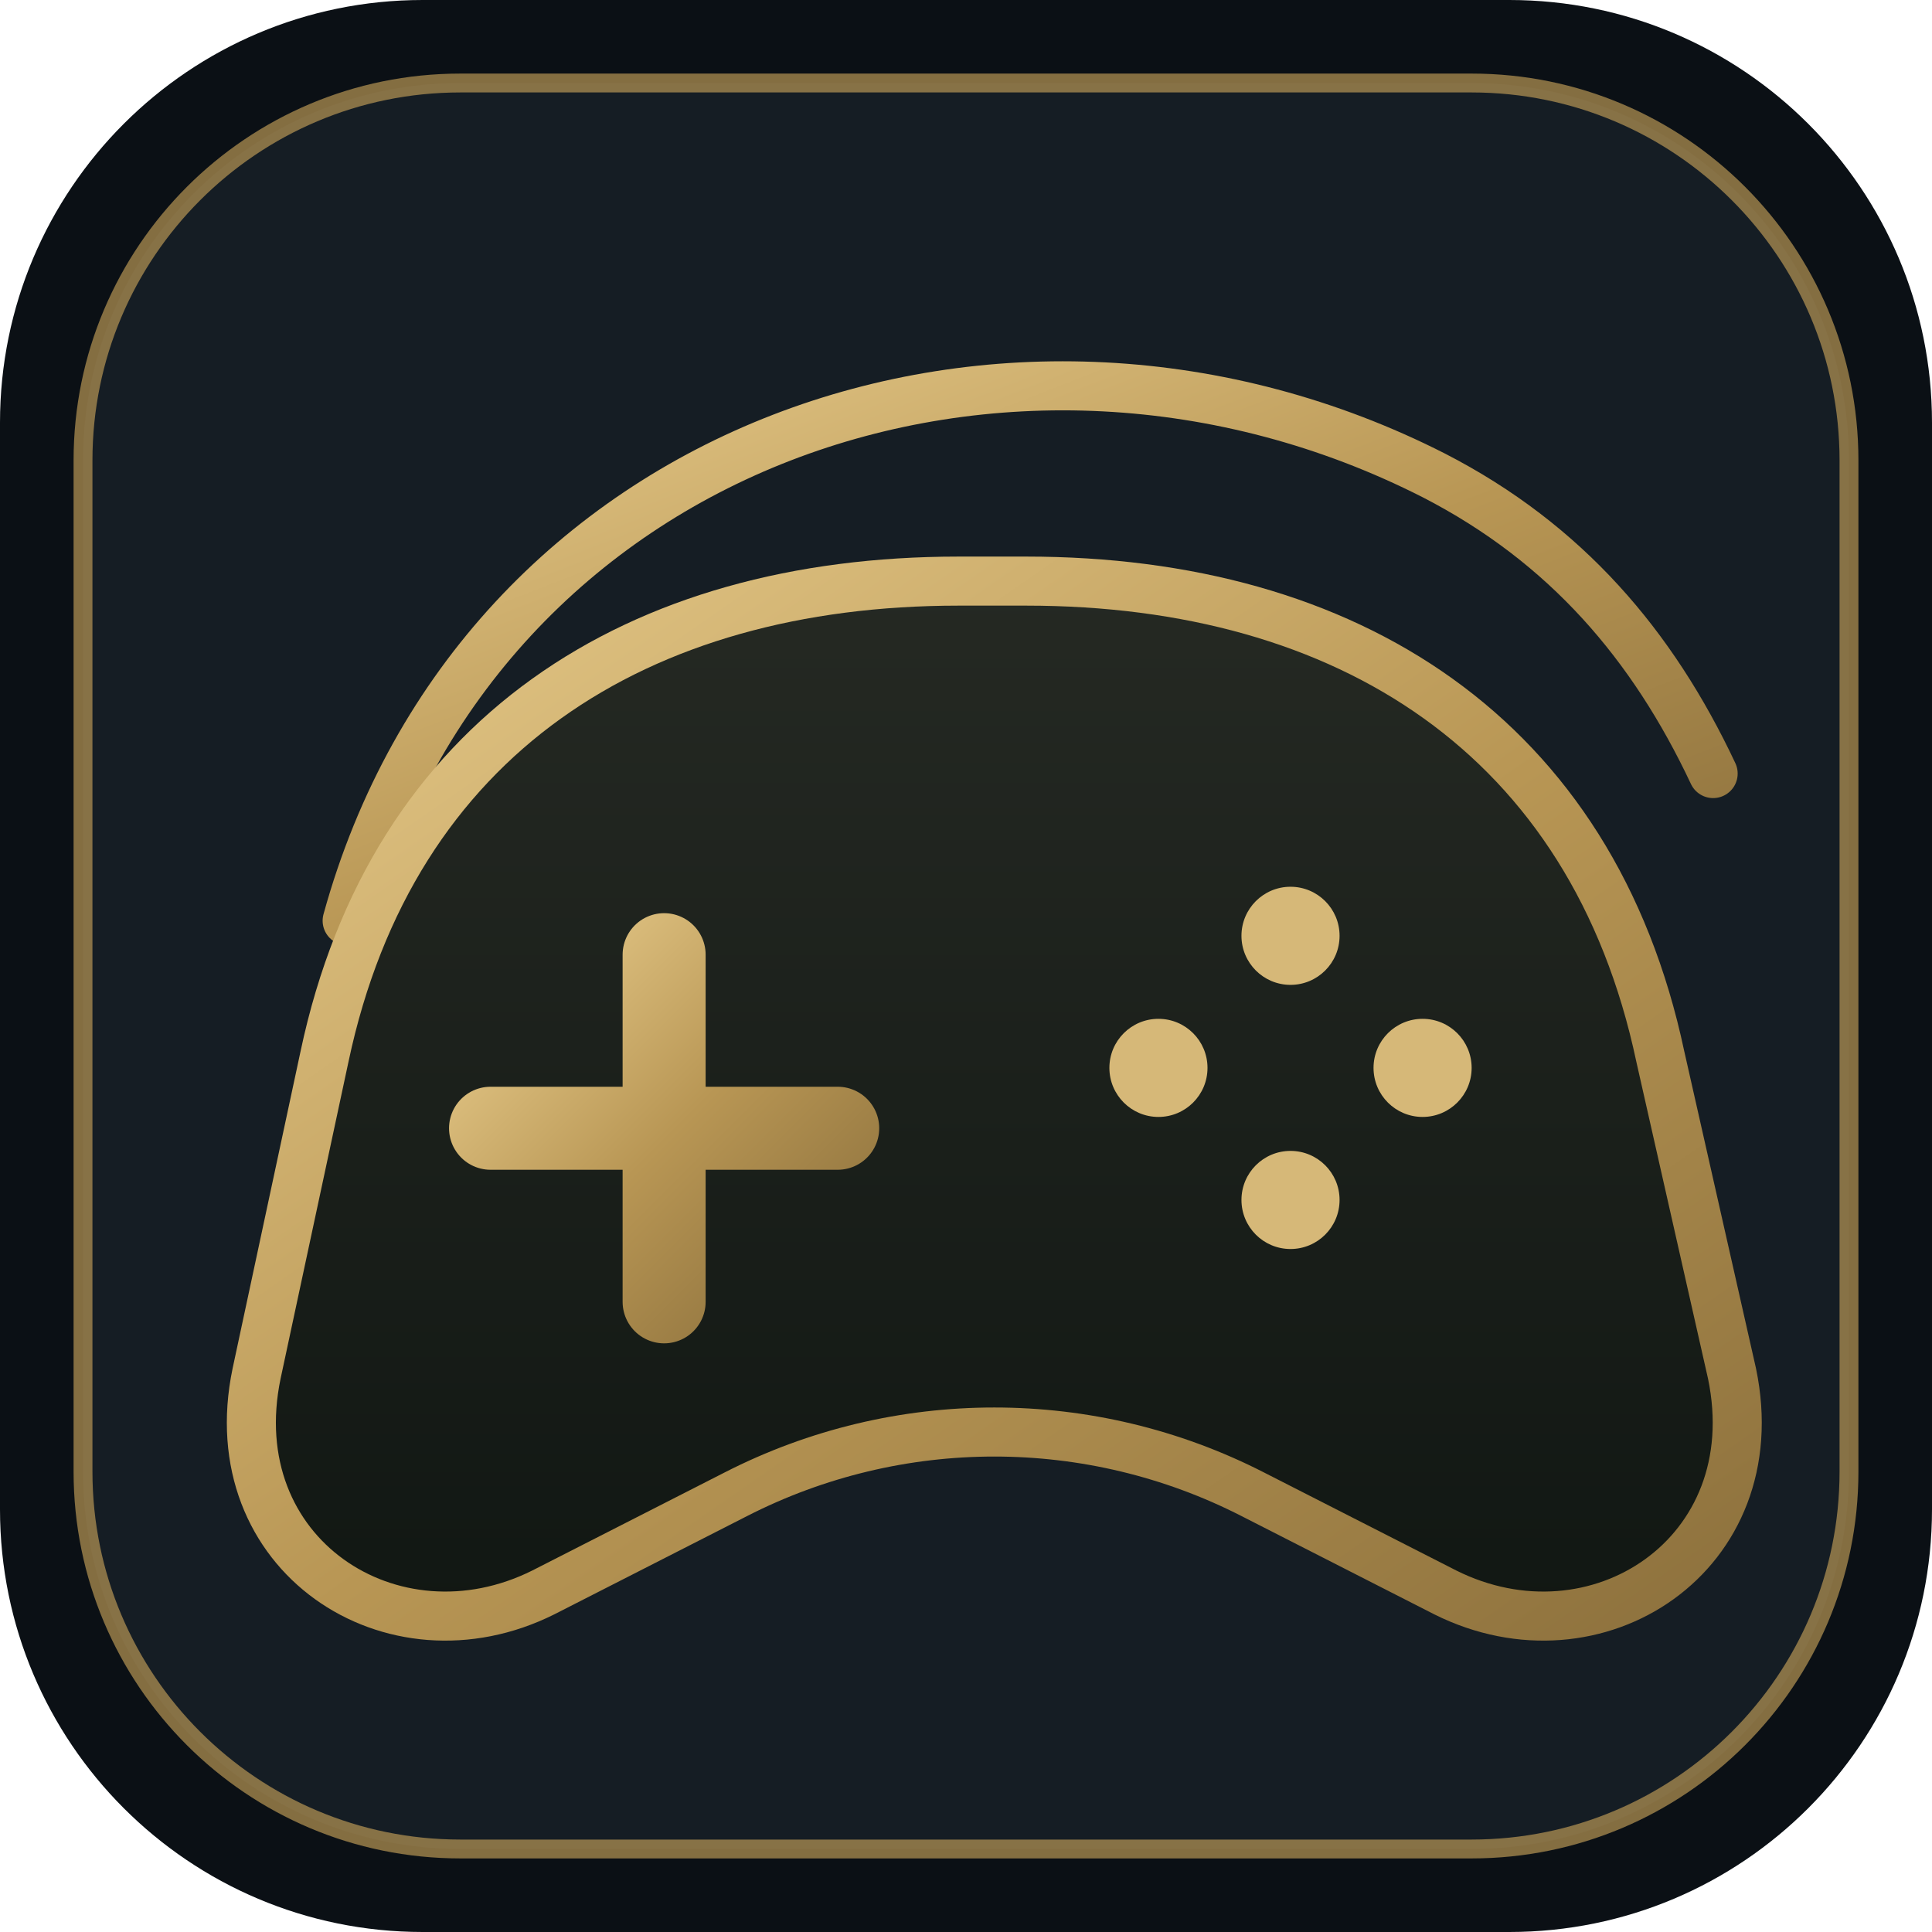
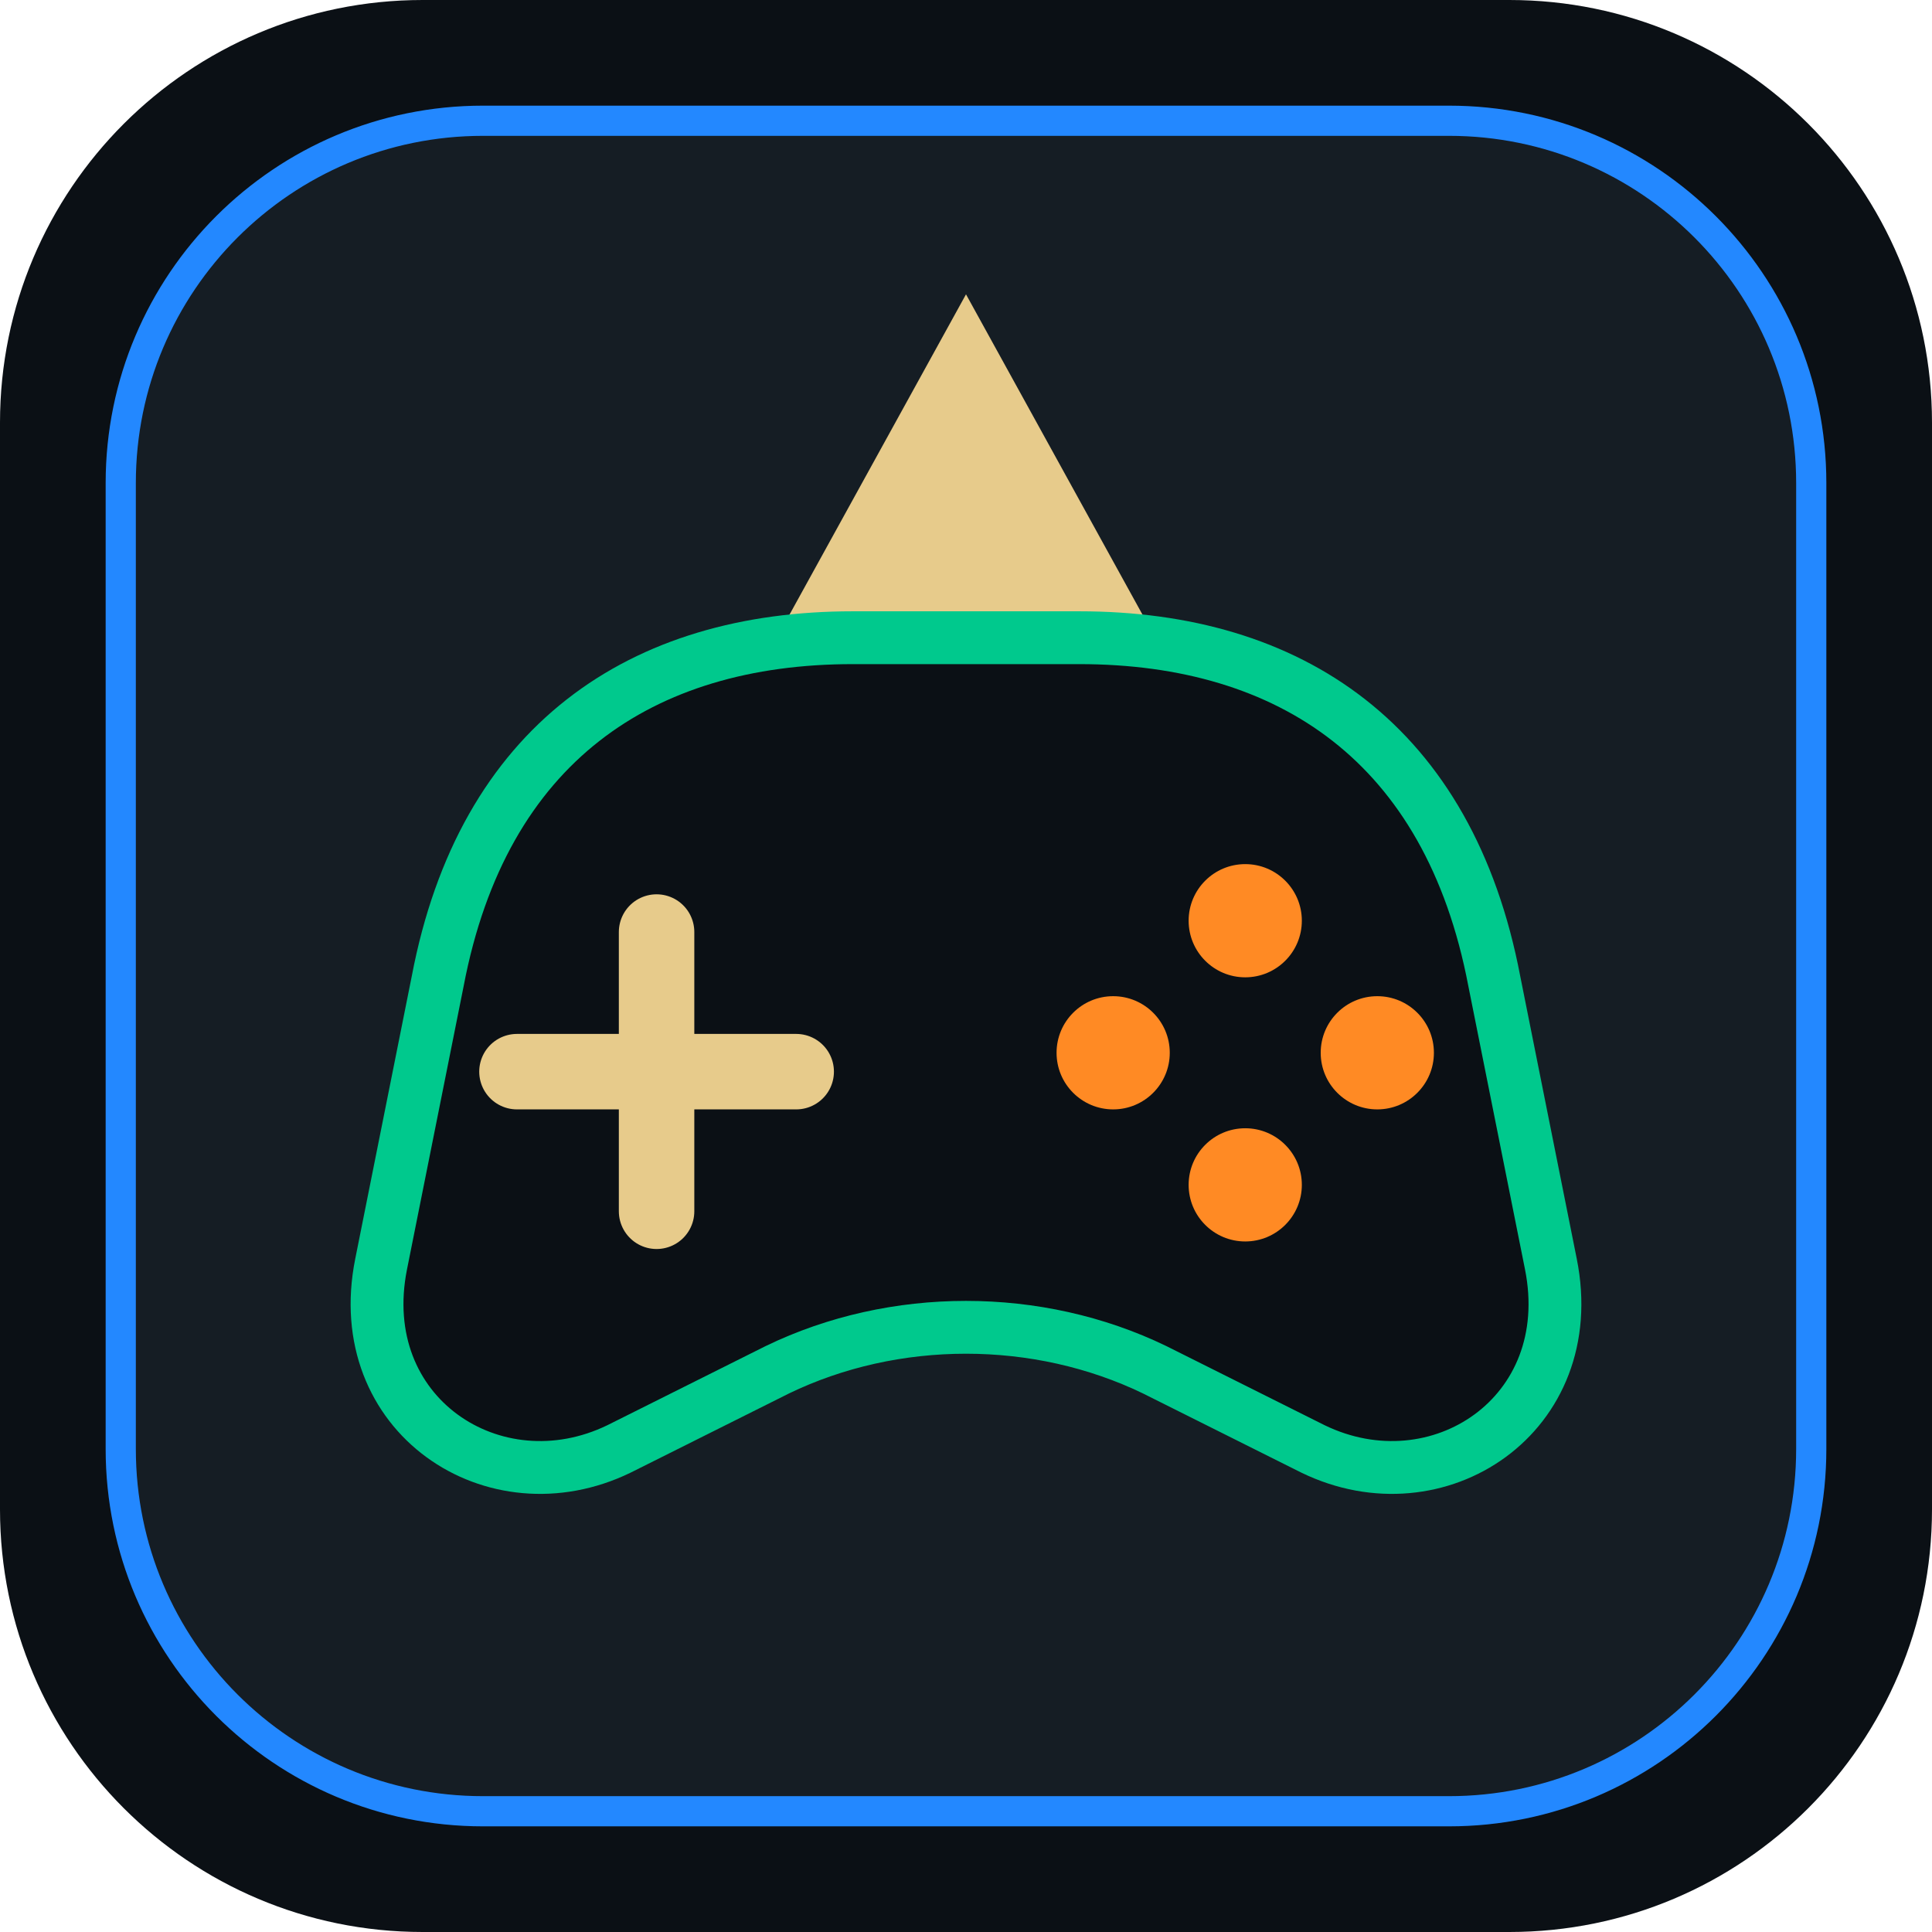
- <svg xmlns="http://www.w3.org/2000/svg" viewBox="0 0 512 512" role="img" aria-labelledby="title">
-   <defs>
-     <linearGradient id="gold" x1="0" y1="0" x2="1" y2="1">
-       <stop offset="0" stop-color="#E7CB8B" />
-       <stop offset=".52" stop-color="#B89654" />
-       <stop offset="1" stop-color="#8D713D" />
-     </linearGradient>
-     <linearGradient id="body" x1="0" y1="0" x2="0" y2="1">
-       <stop offset="0" stop-color="#252923" />
-       <stop offset="1" stop-color="#111713" />
-     </linearGradient>
-   </defs>
+ <svg xmlns="http://www.w3.org/2000/svg" viewBox="0 0 512 512">
  <rect width="512" height="512" rx="112" fill="#0B1015" />
-   <rect x="22" y="22" width="468" height="468" rx="100" fill="#151D24" stroke="#B89654" stroke-opacity=".7" stroke-width="5" />
-   <path d="M92 244C127 117 268 69 380 126c35 18 58 45 74 79" fill="none" stroke="url(#gold)" stroke-width="13" stroke-linecap="round" />
-   <path d="M86 280c18-85 83-126 168-126h18c85 0 150 41 168 126l19 84c10 48-36 78-76 58l-51-26c-43-22-94-22-137 0l-51 26c-40 20-86-10-76-58z" fill="url(#body)" stroke="url(#gold)" stroke-width="13" stroke-linejoin="round" />
-   <path d="M176 253v92m-46-46h92" fill="none" stroke="url(#gold)" stroke-width="22" stroke-linecap="round" />
-   <g fill="#D6B878">
-     <circle cx="342" cy="248" r="13" />
-     <circle cx="377" cy="283" r="13" />
-     <circle cx="342" cy="318" r="13" />
-     <circle cx="307" cy="283" r="13" />
+   <rect x="32" y="32" width="448" height="448" rx="96" fill="#151D24" stroke="#2388FF" stroke-width="8" />
+   <path d="M256 78 310 176H202Z" fill="#E7CB8B" />
+   <path d="M116 260c12-63 54-91 110-91h60c56 0 98 28 110 91l15 75c8 40-30 65-63 49l-42-21c-31-15-69-15-100 0l-42 21c-33 16-71-9-63-49z" fill="#0B1015" stroke="#00C98D" stroke-width="14" stroke-linejoin="round" />
+   <path d="M174 247v74m-37-37h74" stroke="#E7CB8B" stroke-width="20" stroke-linecap="round" />
+   <g fill="#FF8A24">
+     <circle cx="330" cy="244" r="15" />
+     <circle cx="365" cy="279" r="15" />
+     <circle cx="330" cy="314" r="15" />
+     <circle cx="295" cy="279" r="15" />
  </g>
</svg>
